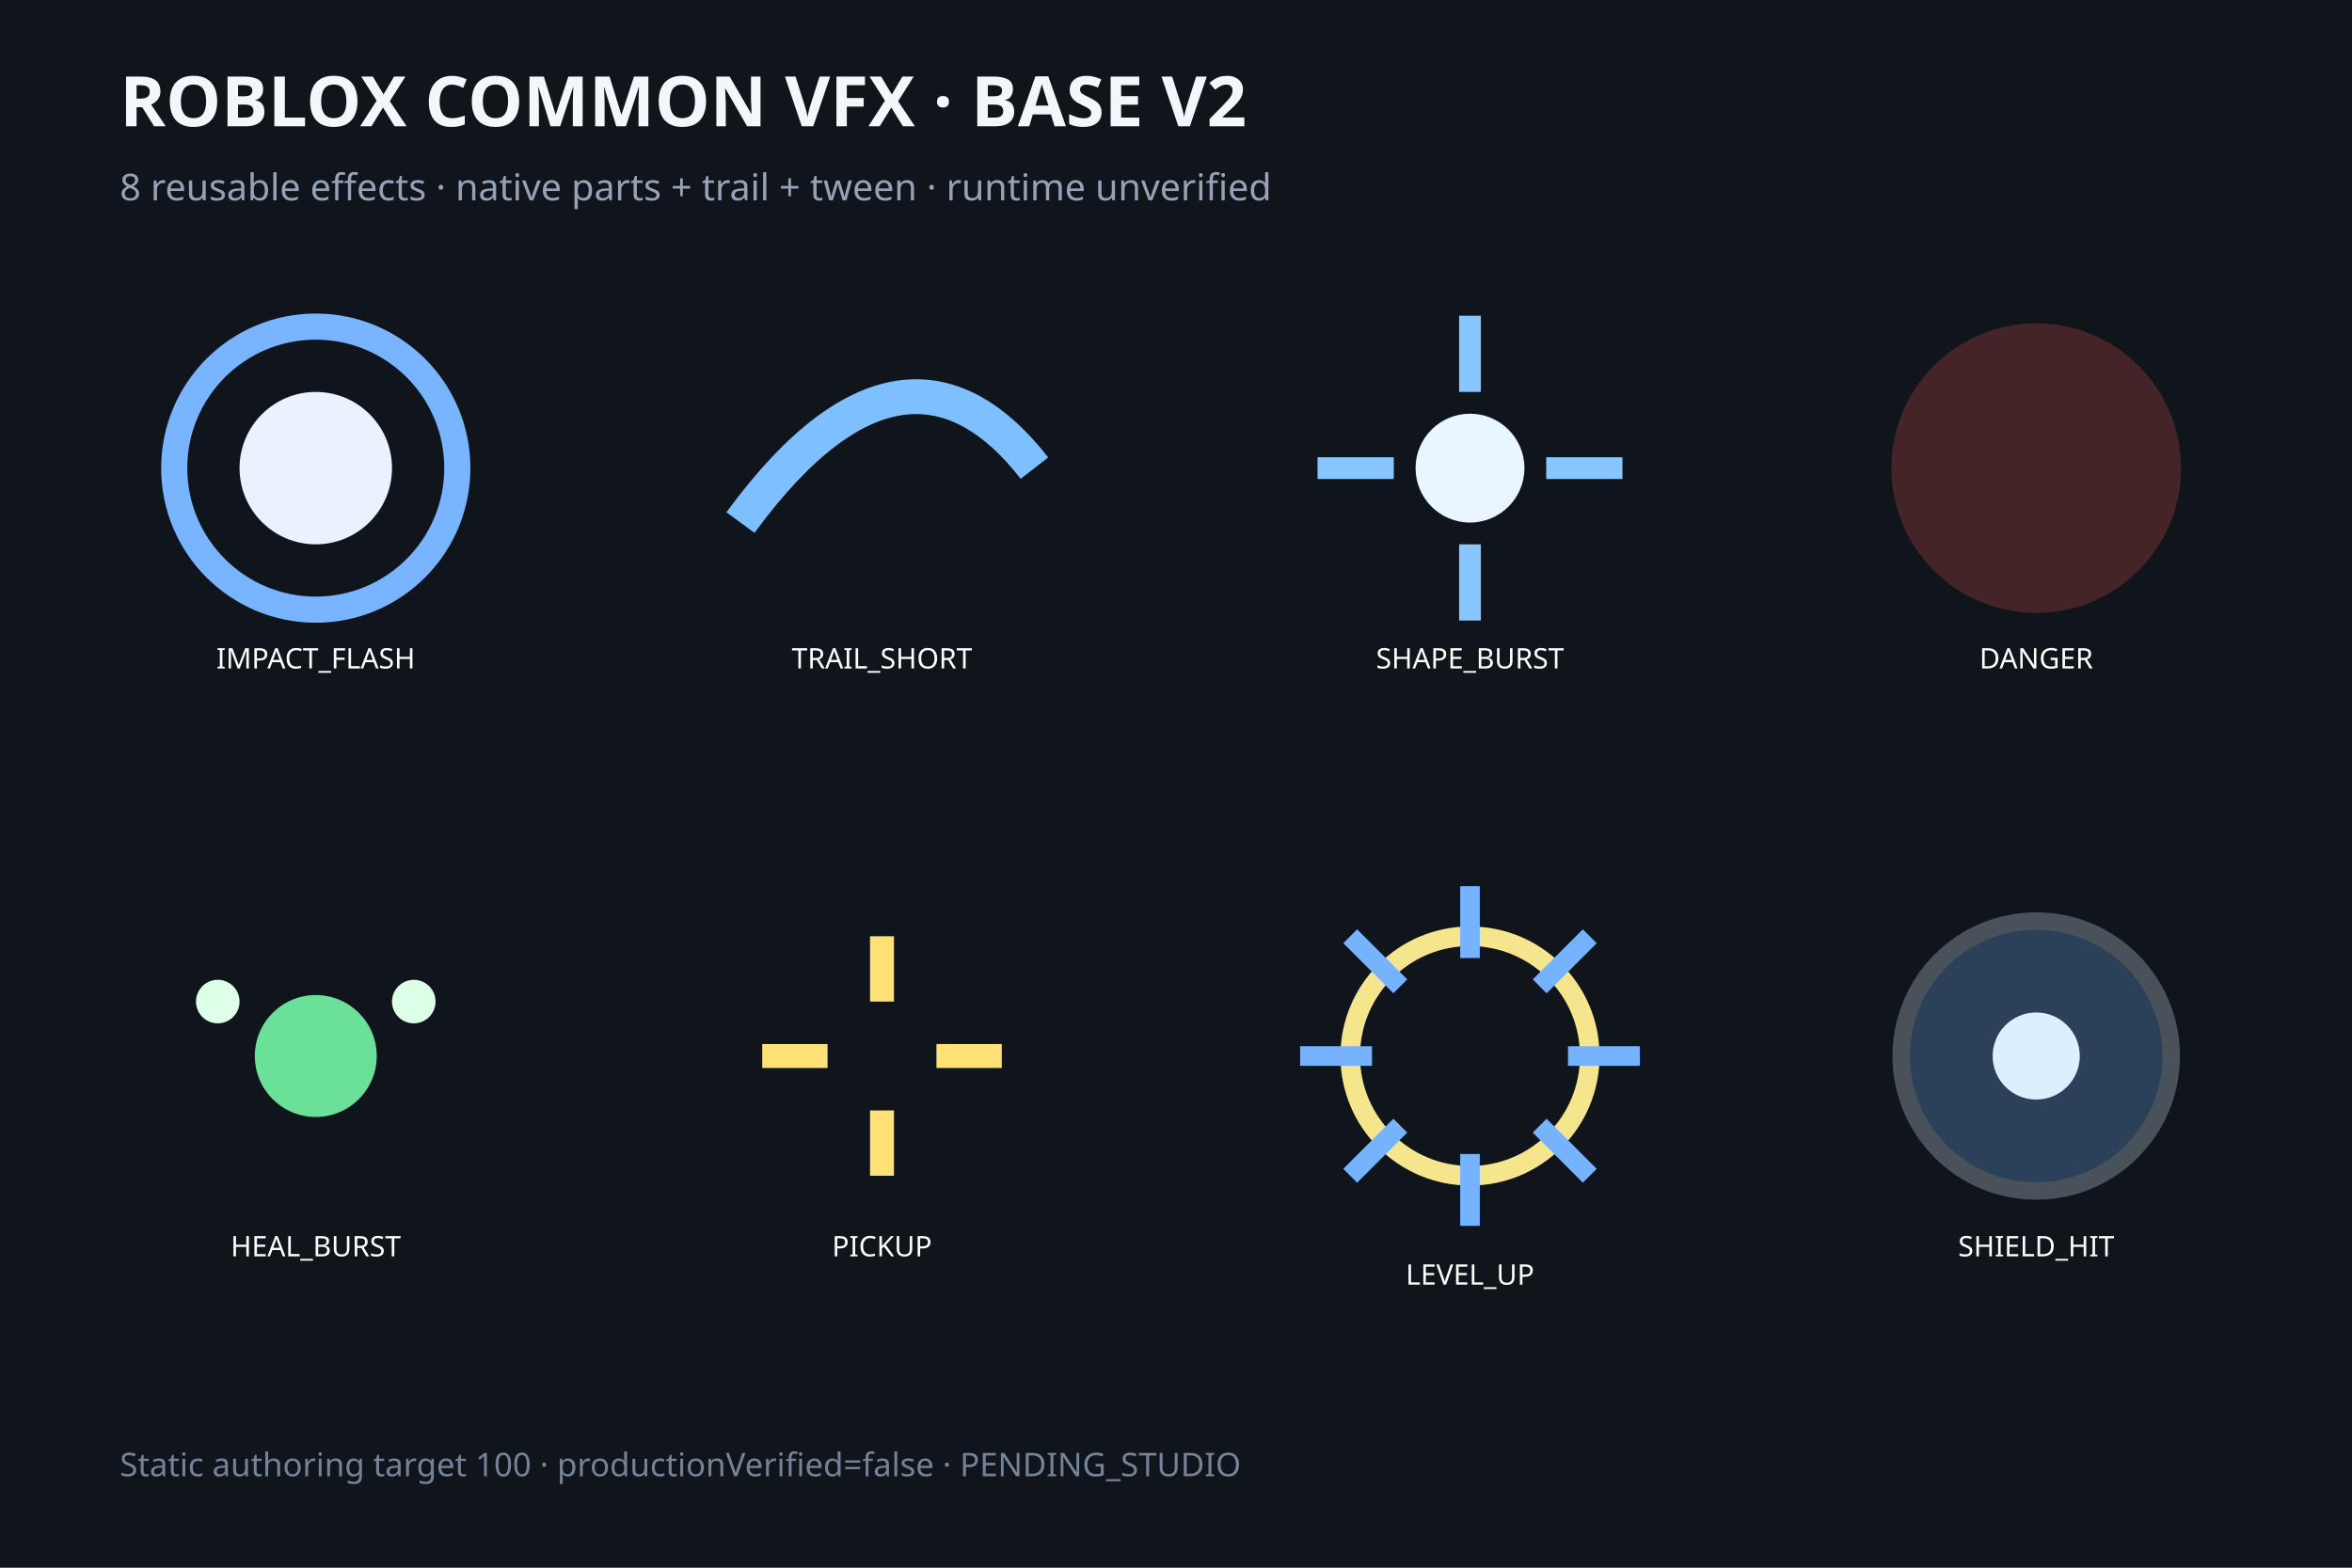
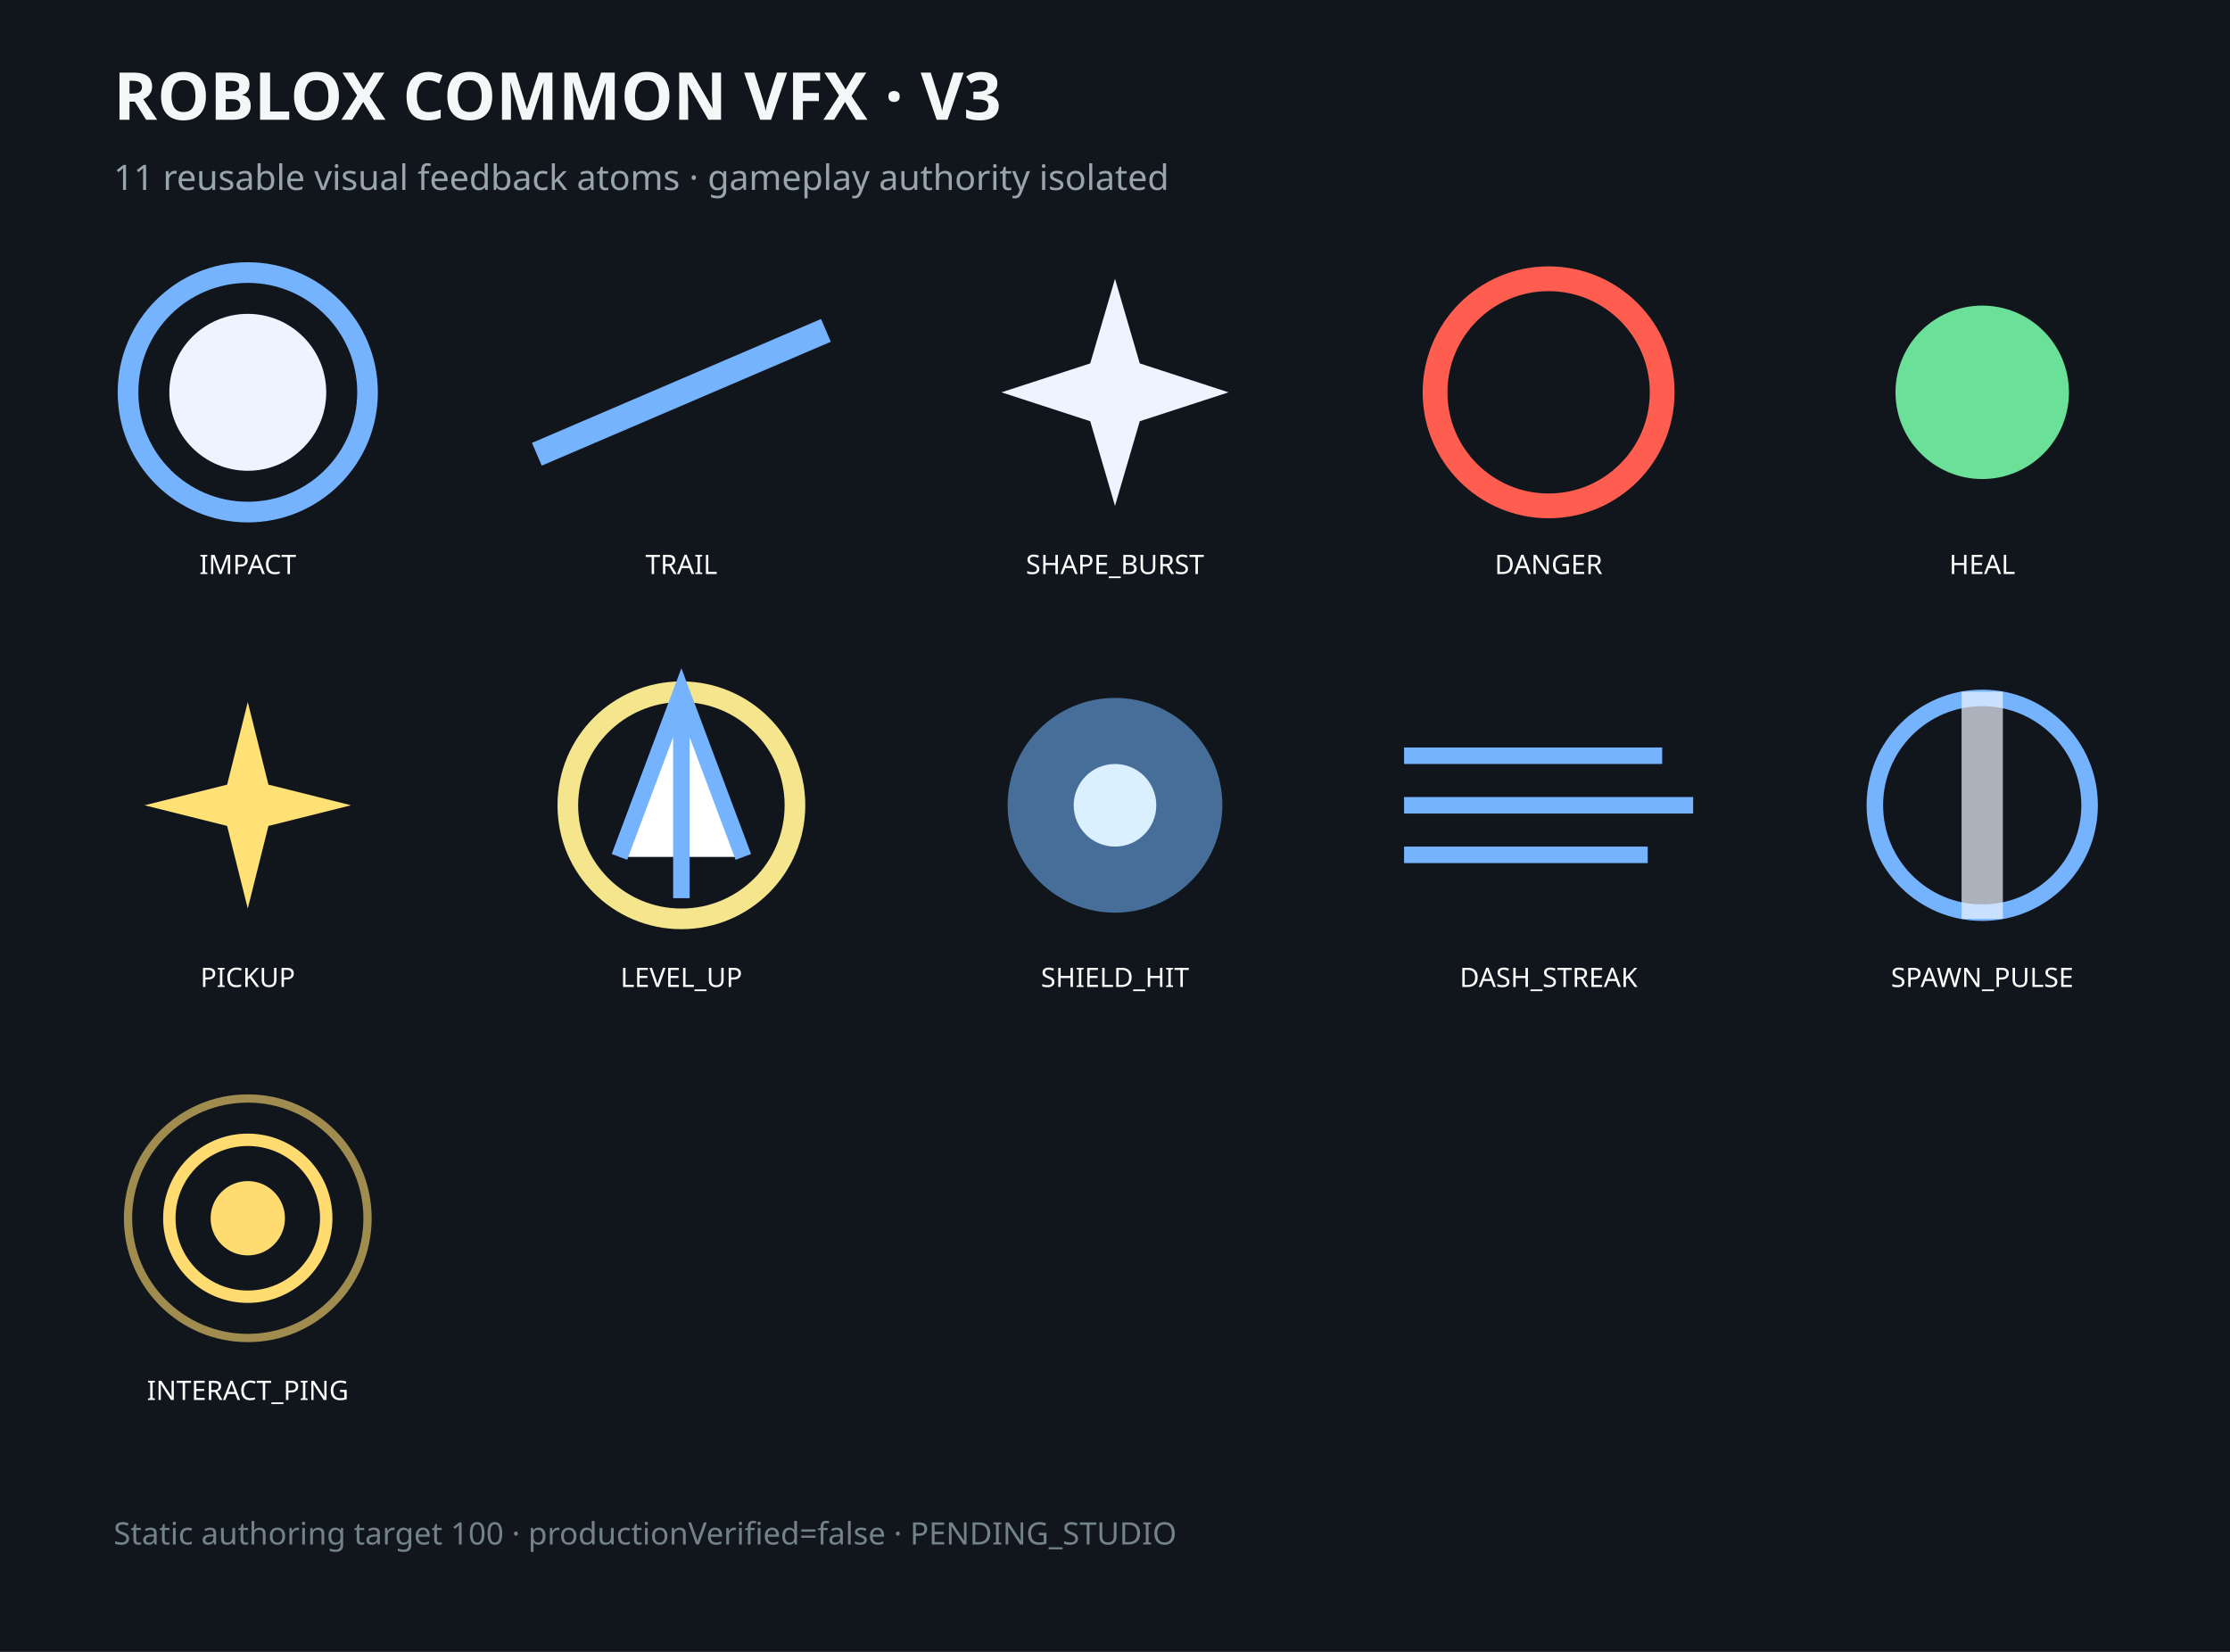
- <svg xmlns="http://www.w3.org/2000/svg" width="1080" height="720" viewBox="0 0 1080 720">
-   <rect width="1080" height="720" fill="#10141b" />
-   <text x="55" y="58" fill="#f3f6fb" font-size="32" font-family="sans-serif" font-weight="700">ROBLOX COMMON VFX · BASE V2</text>
-   <text x="55" y="92" fill="#96a3b6" font-size="17" font-family="sans-serif">8 reusable effects · native parts + trail + tween · runtime unverified</text>
+ <svg xmlns="http://www.w3.org/2000/svg" width="1080" height="800" viewBox="0 0 1080 800">
+   <rect width="1080" height="800" fill="#11161c" />
+   <text x="55" y="58" fill="#f4f6f7" font-size="32" font-family="sans-serif" font-weight="700">ROBLOX COMMON VFX · V3</text>
+   <text x="55" y="92" fill="#98a5ad" font-size="17" font-family="sans-serif">11 reusable visual feedback atoms · gameplay authority isolated</text>
  <g font-family="sans-serif" font-size="13" fill="#fff" text-anchor="middle">
-     <g transform="translate(145 215)">
-       <circle r="35" fill="#eaf2ff" />
-       <circle r="65" fill="none" stroke="#78b4ff" stroke-width="12" />
-       <text y="92">IMPACT_FLASH</text>
+     <g transform="translate(120 190)">
+       <circle r="38" fill="#eef4ff" />
+       <circle r="58" fill="none" stroke="#76b3ff" stroke-width="10" />
+       <text y="88">IMPACT</text>
    </g>
-     <g transform="translate(405 215)">
-       <path d="M-65 25 C-10 -50 35 -45 70 0" fill="none" stroke="#7ec0ff" stroke-width="16" />
-       <text y="92">TRAIL_SHORT</text>
+     <g transform="translate(330 190)">
+       <path d="M-70 30 L70 -30" stroke="#76b3ff" stroke-width="12" />
+       <text y="88">TRAIL</text>
    </g>
-     <g transform="translate(675 215)">
-       <circle r="25" fill="#e9f5ff" />
-       <path d="M0-70V-35M70 0H35M0 70V35M-70 0H-35" stroke="#89c5ff" stroke-width="10" />
-       <text y="92">SHAPE_BURST</text>
+     <g transform="translate(540 190)">
+       <path d="M0 -55 L12 -14 L55 0 L12 14 L0 55 L-12 14 L-55 0 L-12 -14Z" fill="#eef4ff" />
+       <text y="88">SHAPE_BURST</text>
    </g>
-     <g transform="translate(935 215)">
-       <circle r="62" fill="#ff5d4f" opacity=".22" stroke="#ff5d4f" stroke-width="9" />
-       <text y="92">DANGER</text>
+     <g transform="translate(750 190)">
+       <circle r="55" fill="none" stroke="#ff5d4f" stroke-width="12" />
+       <text y="88">DANGER</text>
    </g>
-     <g transform="translate(145 485)">
-       <circle r="28" fill="#6ae099" />
-       <circle cx="-45" cy="-25" r="10" fill="#ddffe8" />
-       <circle cx="45" cy="-25" r="10" fill="#ddffe8" />
-       <text y="92">HEAL_BURST</text>
+     <g transform="translate(960 190)">
+       <circle r="42" fill="#6ae099" />
+       <text y="88">HEAL</text>
    </g>
-     <g transform="translate(405 485)">
-       <path d="M0-55V-25M55 0H25M0 55V25M-55 0H-25" stroke="#ffe176" stroke-width="11" />
-       <text y="92">PICKUP</text>
+     <g transform="translate(120 390)">
+       <path d="M0 -50 L10 -10 L50 0 L10 10 L0 50 L-10 10 L-50 0 L-10 -10Z" fill="#ffe176" />
+       <text y="88">PICKUP</text>
    </g>
-     <g transform="translate(675 485)">
-       <circle r="55" fill="none" stroke="#f5e68e" stroke-width="9" />
-       <path d="M0-78V-45M55-55L32-32M78 0H45M55 55L32 32M0 78V45M-55 55L-32 32M-78 0H-45M-55-55L-32-32" stroke="#76b3ff" stroke-width="9" />
-       <text y="105">LEVEL_UP</text>
+     <g transform="translate(330 390)">
+       <circle r="55" fill="none" stroke="#f5e68e" stroke-width="10" />
+       <path d="M0 45 V-55 M-30 25 L0 -55 L30 25" stroke="#76b3ff" stroke-width="8" />
+       <text y="88">LEVEL_UP</text>
    </g>
-     <g transform="translate(935 485)">
-       <circle r="62" fill="#71b7ff" opacity=".28" stroke="#daf0ff" stroke-width="8" />
+     <g transform="translate(540 390)">
+       <circle r="52" fill="#71b7ff" opacity=".55" />
      <circle r="20" fill="#daf0ff" />
-       <text y="92">SHIELD_HIT</text>
+       <text y="88">SHIELD_HIT</text>
+     </g>
+     <g transform="translate(750 390)">
+       <path d="M-70 -24 H55 M-70 0 H70 M-70 24 H48" stroke="#76b3ff" stroke-width="8" />
+       <text y="88">DASH_STREAK</text>
+     </g>
+     <g transform="translate(960 390)">
+       <circle r="52" fill="none" stroke="#76b3ff" stroke-width="8" />
+       <rect x="-10" y="-55" width="20" height="110" fill="#eef4ff" opacity=".7" />
+       <text y="88">SPAWN_PULSE</text>
+     </g>
+     <g transform="translate(120 590)">
+       <circle r="18" fill="#ffdb70" />
+       <circle r="38" fill="none" stroke="#ffdb70" stroke-width="6" />
+       <circle r="58" fill="none" stroke="#ffdb70" stroke-width="4" opacity=".6" />
+       <text y="88">INTERACT_PING</text>
    </g>
  </g>
-   <text x="55" y="678" fill="#758398" font-size="15" font-family="sans-serif">Static authoring target 100 · productionVerified=false · PENDING_STUDIO</text>
+   <text x="55" y="748" fill="#74828c" font-size="15" font-family="sans-serif">Static authoring target 100 · productionVerified=false · PENDING_STUDIO</text>
</svg>
